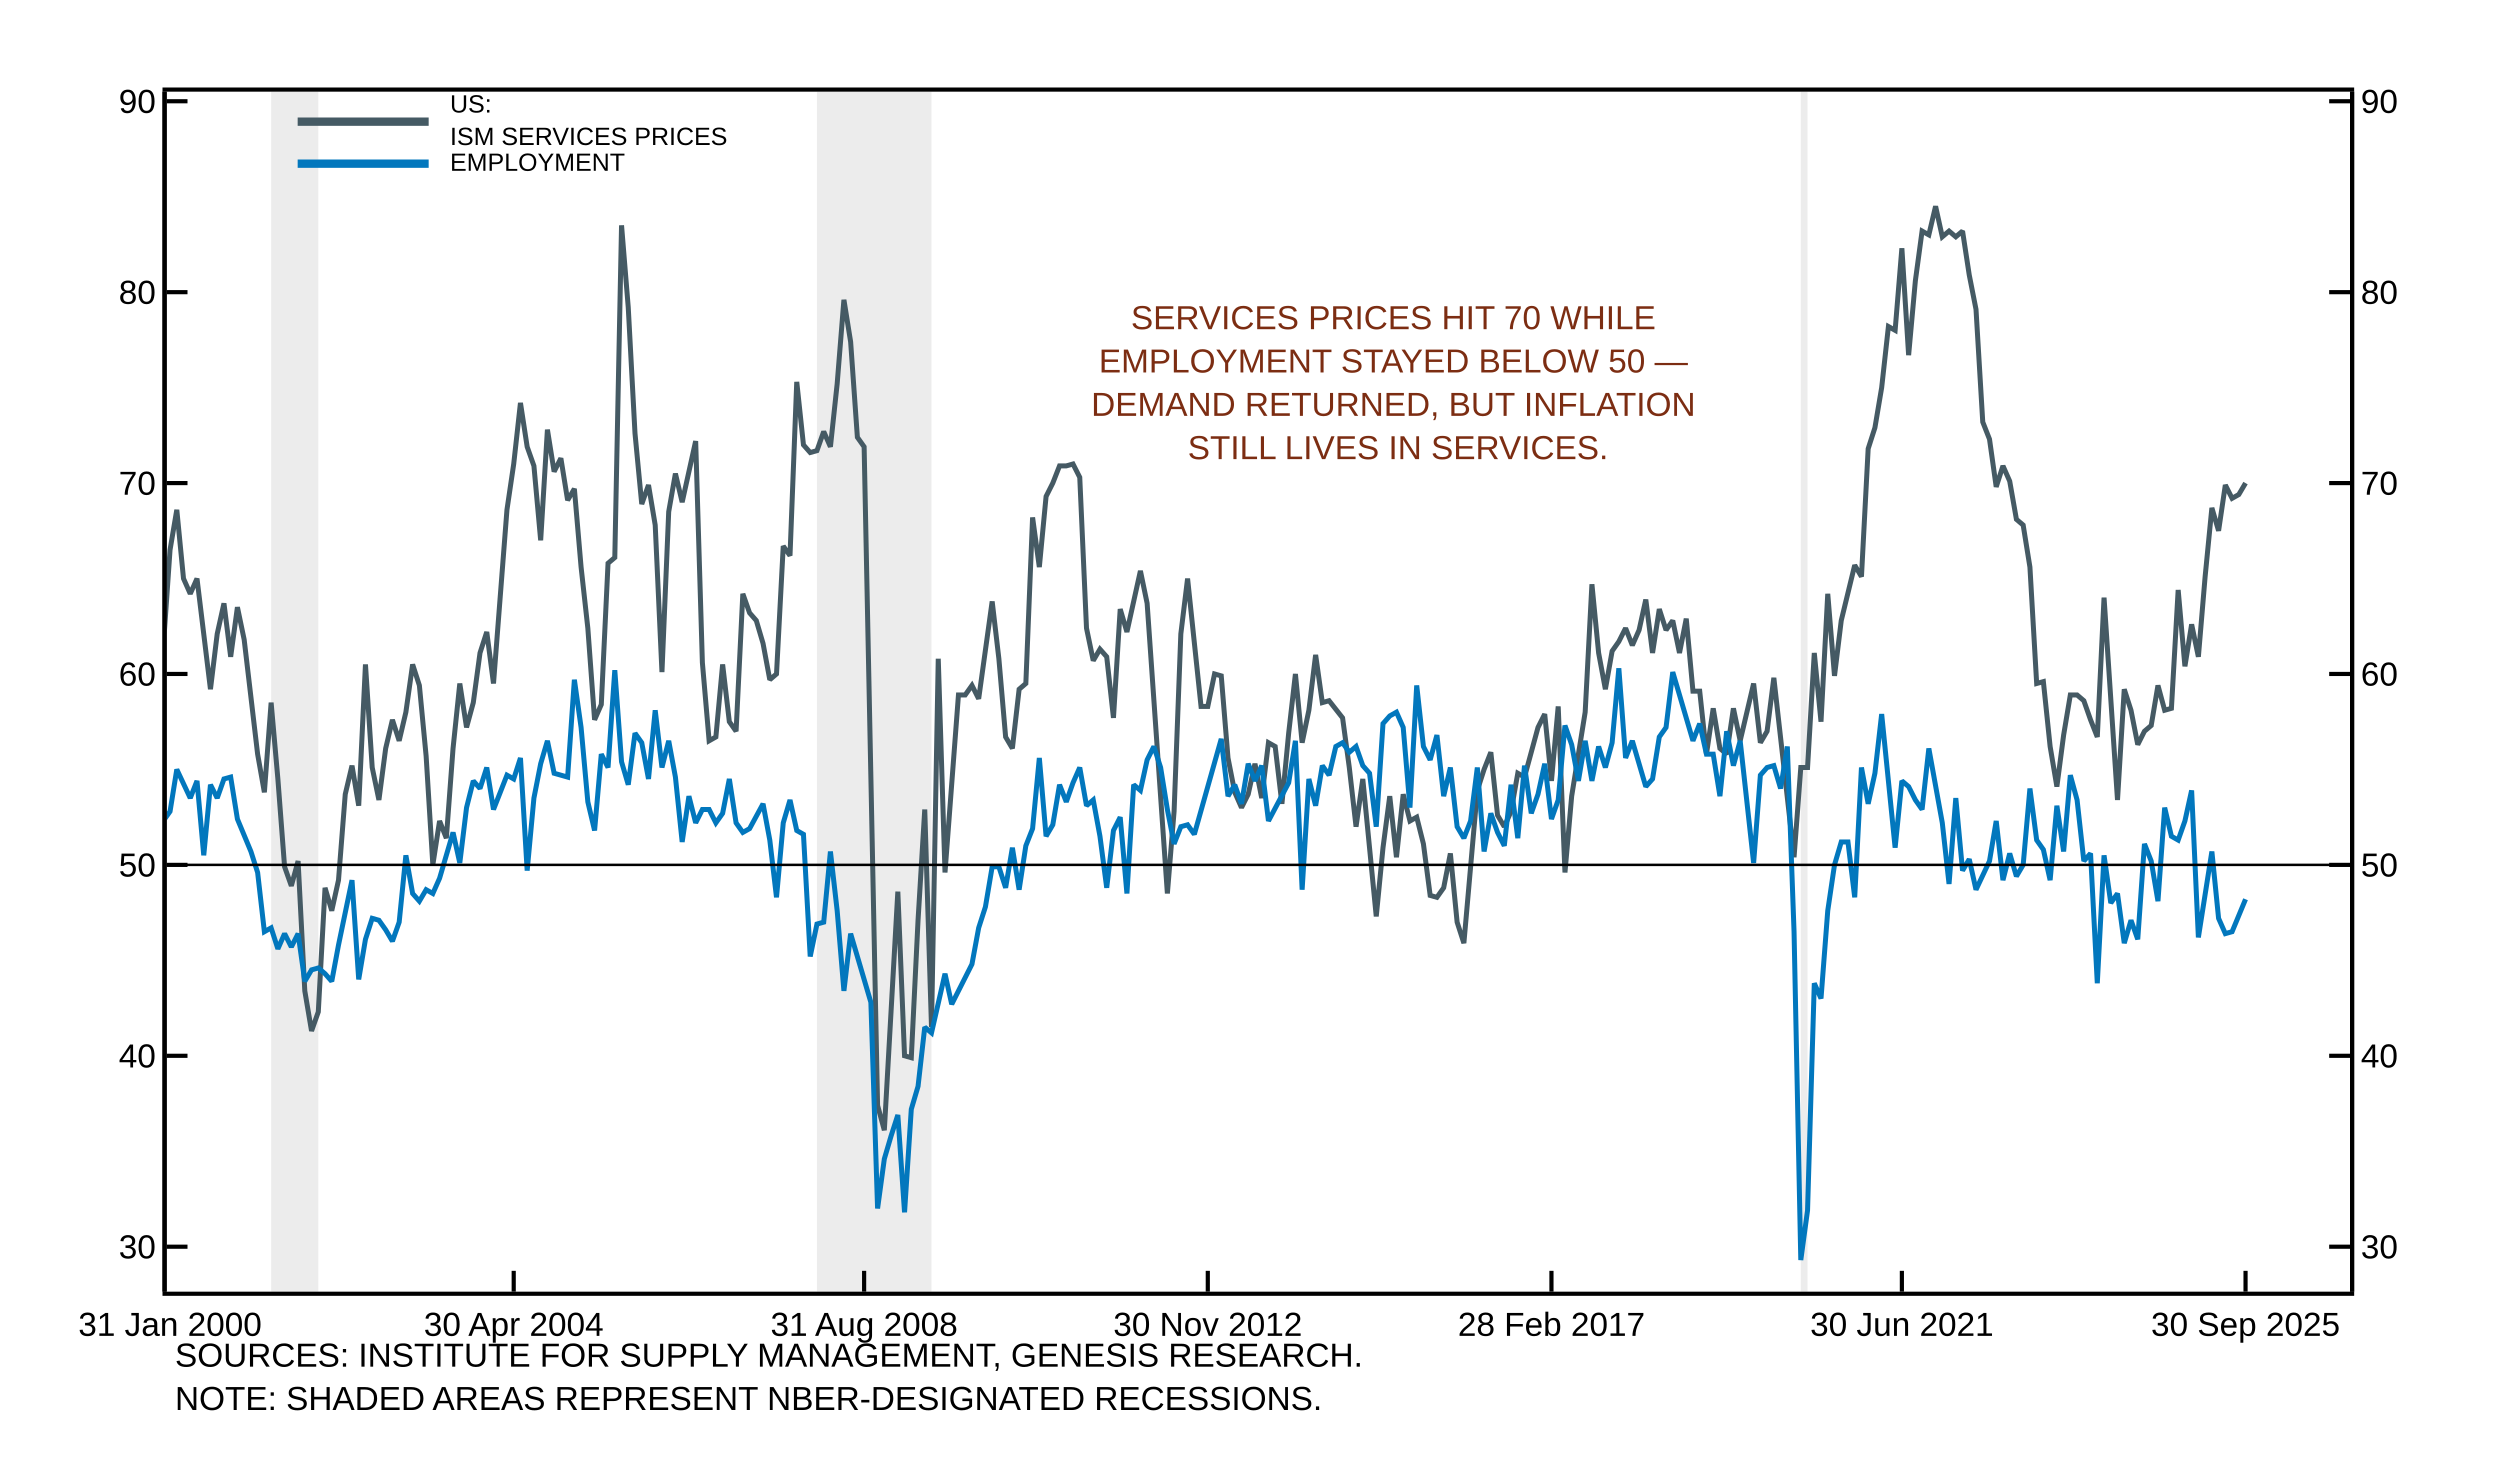
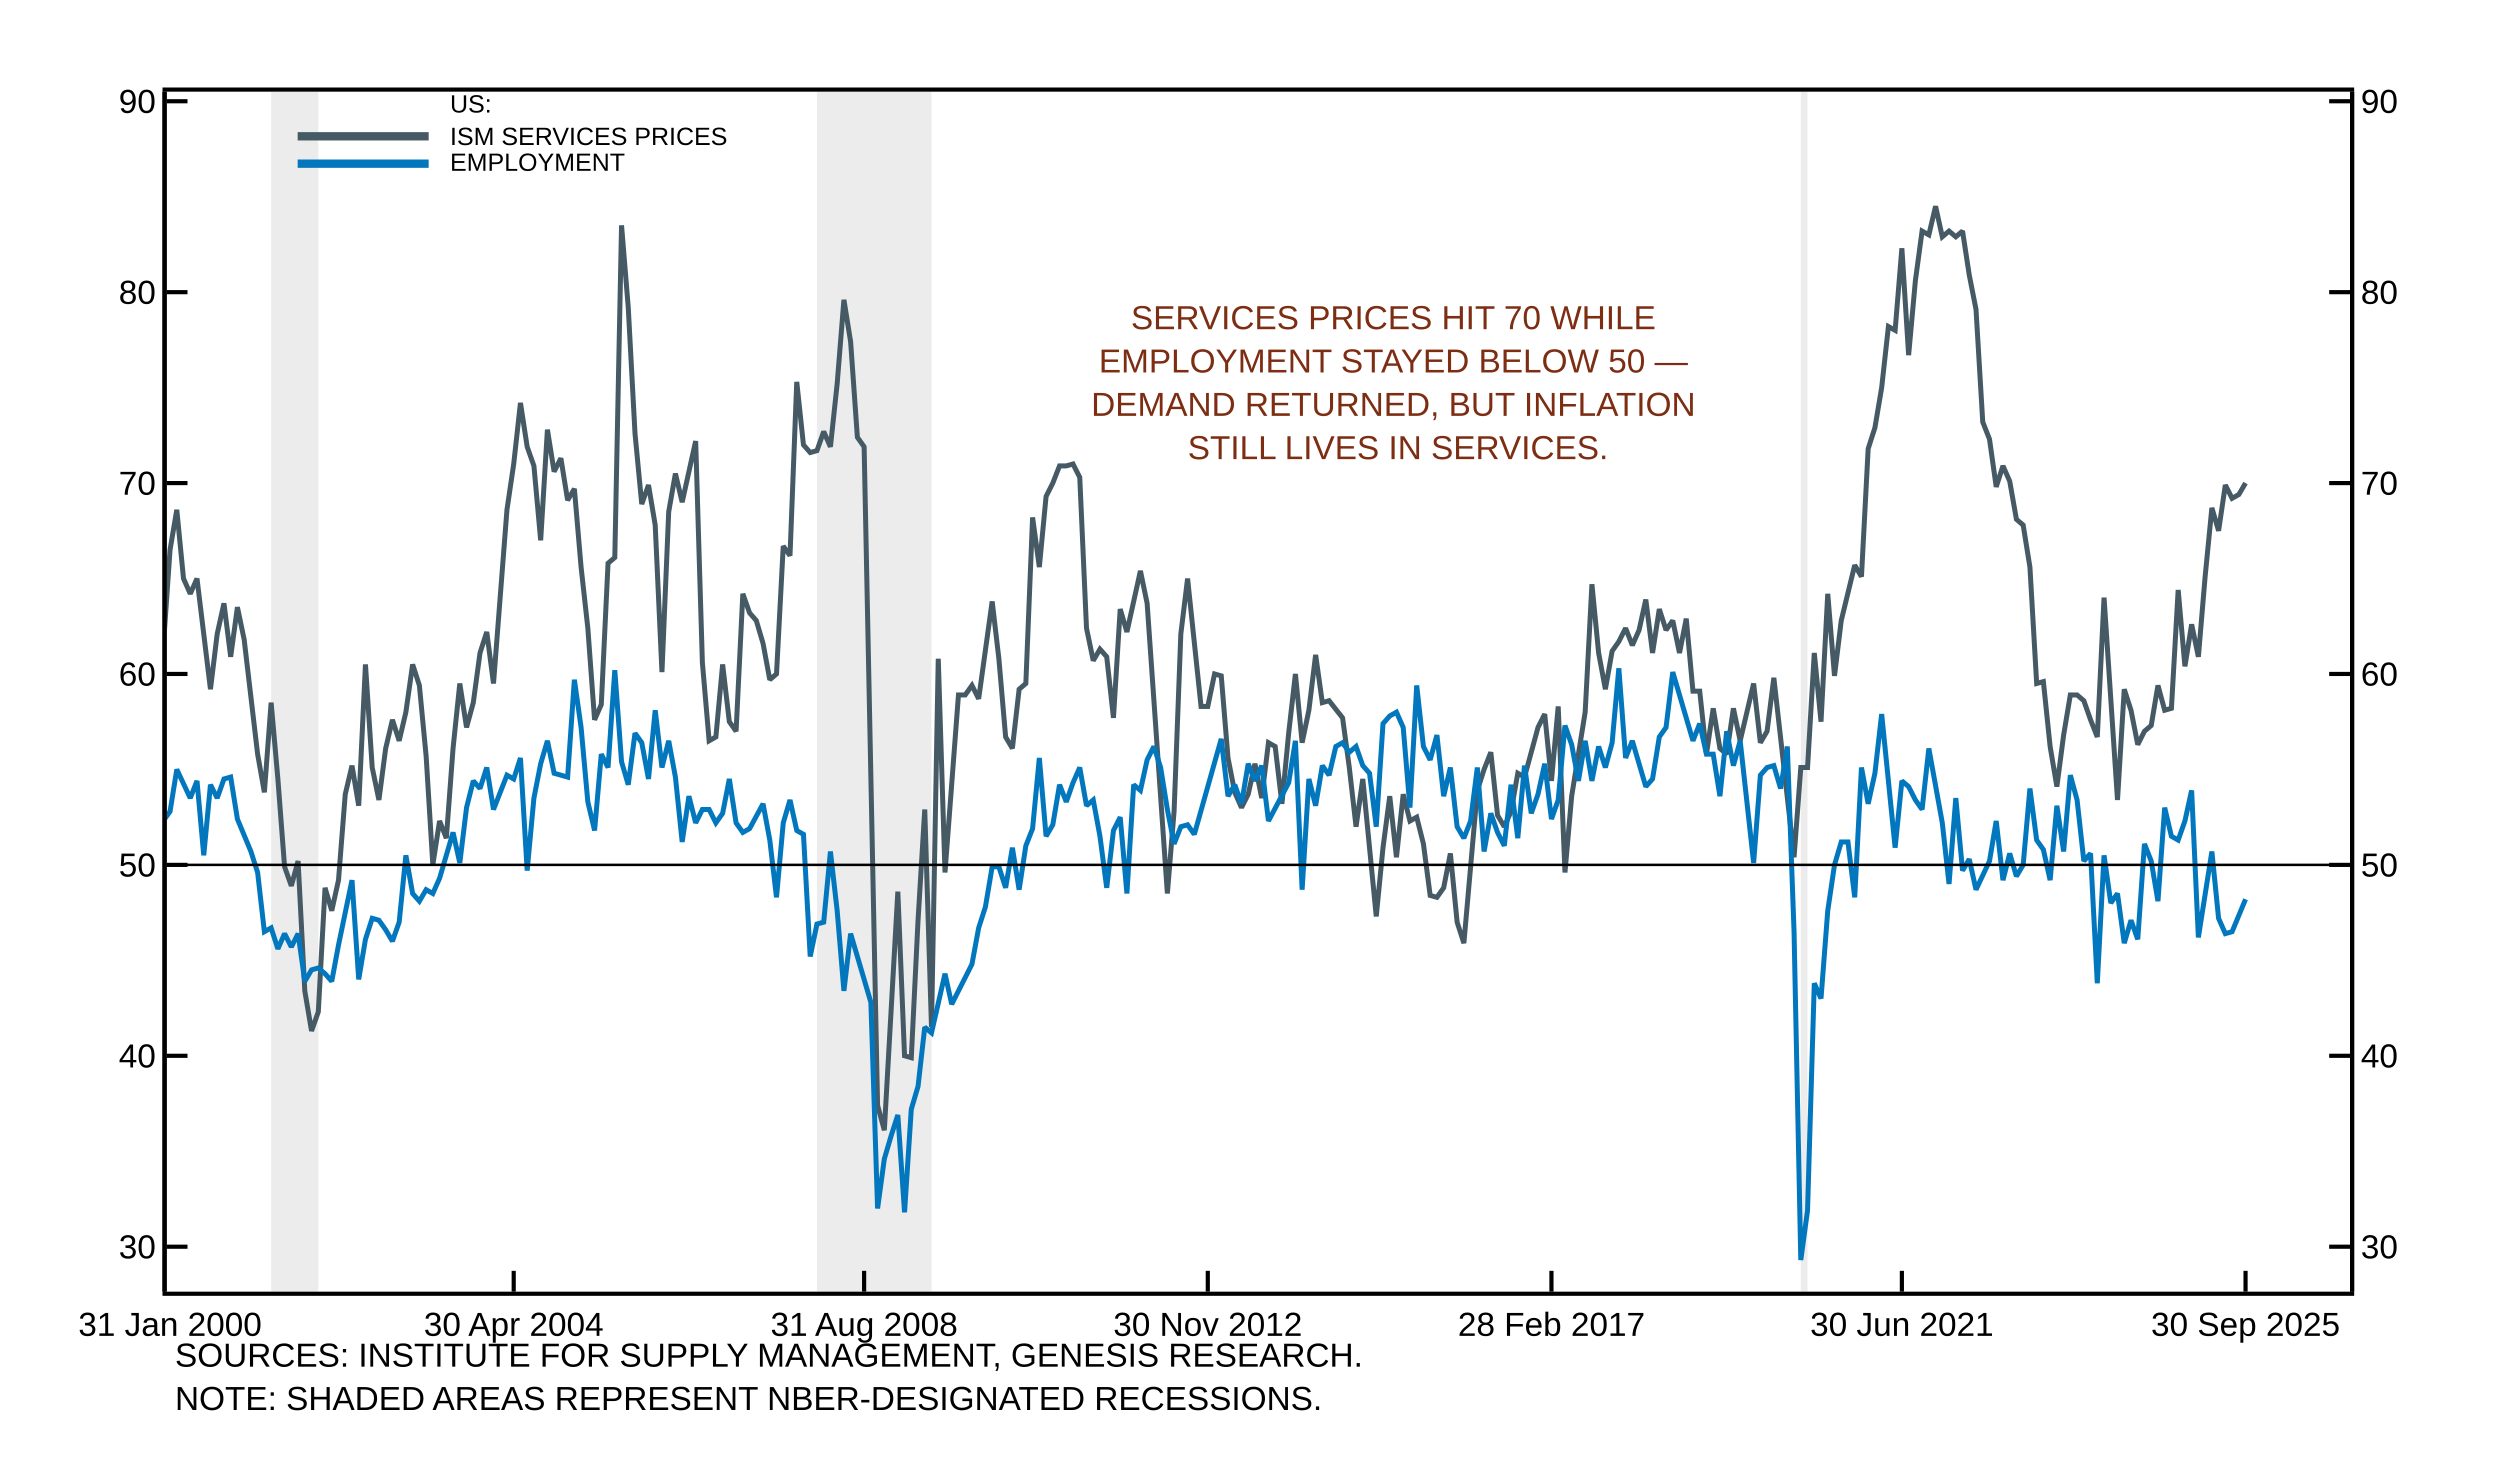
<svg xmlns="http://www.w3.org/2000/svg" class="main-svg" width="600" height="350" style="" viewBox="0 0 600 350" version="1.1" id="svg171">
  <rect x="0" y="0" width="600" height="350" style="fill: rgb(255, 255, 255); fill-opacity: 1;" id="rect1" />
  <defs id="defs-04be17">
    <g class="clips" id="g8">
      <clipPath id="clip04be17xyplot" class="plotclip">
        <rect width="524" height="288" id="rect2" />
      </clipPath>
      <clipPath id="clip04be17xy2plot" class="plotclip">
        <rect width="524" height="288" id="rect3" />
      </clipPath>
      <clipPath class="axesclip" id="clip04be17x">
        <rect x="40" y="0" width="524" height="350" id="rect4" />
      </clipPath>
      <clipPath class="axesclip" id="clip04be17y">
        <rect x="0" y="22" width="600" height="288" id="rect5" />
      </clipPath>
      <clipPath class="axesclip" id="clip04be17xy">
        <rect x="40" y="22" width="524" height="288" id="rect6" />
      </clipPath>
      <clipPath class="axesclip" id="clip04be17y2">
        <rect x="0" y="22" width="600" height="288" id="rect7" />
      </clipPath>
      <clipPath class="axesclip" id="clip04be17xy2">
        <rect x="40" y="22" width="524" height="288" id="rect8" />
      </clipPath>
    </g>
    <g class="gradients" id="g9" />
    <g class="patterns" id="g10" />
  </defs>
  <g class="bglayer" id="g11" />
  <g class="layer-below" id="g49">
    <g class="imagelayer" id="g12" />
    <g class="shapelayer" id="g48">
      <g class="shape-group" data-index="1" clip-path="url(#clip04be17x)" id="g13">
        <path data-index="1" fill-rule="evenodd" d="M-9.33,310H-9.33V22H-9.33Z" style="opacity: 1; stroke: rgb(0, 0, 0); stroke-opacity: 0; fill: rgb(150, 150, 150); fill-opacity: 0.18; stroke-width: 0px;" id="path12" />
      </g>
      <g class="shape-group" data-index="2" clip-path="url(#clip04be17x)" id="g14">
        <path data-index="2" fill-rule="evenodd" d="M-9.33,310H-9.33V22H-9.33Z" style="opacity: 1; stroke: rgb(0, 0, 0); stroke-opacity: 0; fill: rgb(150, 150, 150); fill-opacity: 0.18; stroke-width: 0px;" id="path13" />
      </g>
      <g class="shape-group" data-index="3" clip-path="url(#clip04be17x)" id="g15">
        <path data-index="3" fill-rule="evenodd" d="M-9.33,310H-9.33V22H-9.33Z" style="opacity: 1; stroke: rgb(0, 0, 0); stroke-opacity: 0; fill: rgb(150, 150, 150); fill-opacity: 0.18; stroke-width: 0px;" id="path14" />
      </g>
      <g class="shape-group" data-index="4" clip-path="url(#clip04be17x)" id="g16">
        <path data-index="4" fill-rule="evenodd" d="M-9.33,310H-9.33V22H-9.33Z" style="opacity: 1; stroke: rgb(0, 0, 0); stroke-opacity: 0; fill: rgb(150, 150, 150); fill-opacity: 0.18; stroke-width: 0px;" id="path15" />
      </g>
      <g class="shape-group" data-index="5" clip-path="url(#clip04be17x)" id="g17">
        <path data-index="5" fill-rule="evenodd" d="M-9.33,310H-9.33V22H-9.33Z" style="opacity: 1; stroke: rgb(0, 0, 0); stroke-opacity: 0; fill: rgb(150, 150, 150); fill-opacity: 0.18; stroke-width: 0px;" id="path16" />
      </g>
      <g class="shape-group" data-index="6" clip-path="url(#clip04be17x)" id="g18">
        <path data-index="6" fill-rule="evenodd" d="M-9.33,310H-9.33V22H-9.33Z" style="opacity: 1; stroke: rgb(0, 0, 0); stroke-opacity: 0; fill: rgb(150, 150, 150); fill-opacity: 0.18; stroke-width: 0px;" id="path17" />
      </g>
      <g class="shape-group" data-index="7" clip-path="url(#clip04be17x)" id="g19">
        <path data-index="7" fill-rule="evenodd" d="M-9.33,310H-9.33V22H-9.33Z" style="opacity: 1; stroke: rgb(0, 0, 0); stroke-opacity: 0; fill: rgb(150, 150, 150); fill-opacity: 0.18; stroke-width: 0px;" id="path18" />
      </g>
      <g class="shape-group" data-index="8" clip-path="url(#clip04be17x)" id="g20">
        <path data-index="8" fill-rule="evenodd" d="M-9.33,310H-9.33V22H-9.33Z" style="opacity: 1; stroke: rgb(0, 0, 0); stroke-opacity: 0; fill: rgb(150, 150, 150); fill-opacity: 0.18; stroke-width: 0px;" id="path19" />
      </g>
      <g class="shape-group" data-index="9" clip-path="url(#clip04be17x)" id="g21">
        <path data-index="9" fill-rule="evenodd" d="M-9.33,310H-9.33V22H-9.33Z" style="opacity: 1; stroke: rgb(0, 0, 0); stroke-opacity: 0; fill: rgb(150, 150, 150); fill-opacity: 0.18; stroke-width: 0px;" id="path20" />
      </g>
      <g class="shape-group" data-index="10" clip-path="url(#clip04be17x)" id="g22">
        <path data-index="10" fill-rule="evenodd" d="M-9.33,310H-9.33V22H-9.33Z" style="opacity: 1; stroke: rgb(0, 0, 0); stroke-opacity: 0; fill: rgb(150, 150, 150); fill-opacity: 0.18; stroke-width: 0px;" id="path21" />
      </g>
      <g class="shape-group" data-index="11" clip-path="url(#clip04be17x)" id="g23">
        <path data-index="11" fill-rule="evenodd" d="M-9.33,310H-9.33V22H-9.33Z" style="opacity: 1; stroke: rgb(0, 0, 0); stroke-opacity: 0; fill: rgb(150, 150, 150); fill-opacity: 0.18; stroke-width: 0px;" id="path22" />
      </g>
      <g class="shape-group" data-index="12" clip-path="url(#clip04be17x)" id="g24">
        <path data-index="12" fill-rule="evenodd" d="M-9.33,310H-9.33V22H-9.33Z" style="opacity: 1; stroke: rgb(0, 0, 0); stroke-opacity: 0; fill: rgb(150, 150, 150); fill-opacity: 0.18; stroke-width: 0px;" id="path23" />
      </g>
      <g class="shape-group" data-index="13" clip-path="url(#clip04be17x)" id="g25">
        <path data-index="13" fill-rule="evenodd" d="M-9.33,310H-9.33V22H-9.33Z" style="opacity: 1; stroke: rgb(0, 0, 0); stroke-opacity: 0; fill: rgb(150, 150, 150); fill-opacity: 0.18; stroke-width: 0px;" id="path24" />
      </g>
      <g class="shape-group" data-index="14" clip-path="url(#clip04be17x)" id="g26">
        <path data-index="14" fill-rule="evenodd" d="M-9.33,310H-9.33V22H-9.33Z" style="opacity: 1; stroke: rgb(0, 0, 0); stroke-opacity: 0; fill: rgb(150, 150, 150); fill-opacity: 0.18; stroke-width: 0px;" id="path25" />
      </g>
      <g class="shape-group" data-index="15" clip-path="url(#clip04be17x)" id="g27">
        <path data-index="15" fill-rule="evenodd" d="M-9.33,310H-9.33V22H-9.33Z" style="opacity: 1; stroke: rgb(0, 0, 0); stroke-opacity: 0; fill: rgb(150, 150, 150); fill-opacity: 0.18; stroke-width: 0px;" id="path26" />
      </g>
      <g class="shape-group" data-index="16" clip-path="url(#clip04be17x)" id="g28">
        <path data-index="16" fill-rule="evenodd" d="M-9.33,310H-9.33V22H-9.33Z" style="opacity: 1; stroke: rgb(0, 0, 0); stroke-opacity: 0; fill: rgb(150, 150, 150); fill-opacity: 0.18; stroke-width: 0px;" id="path27" />
      </g>
      <g class="shape-group" data-index="17" clip-path="url(#clip04be17x)" id="g29">
        <path data-index="17" fill-rule="evenodd" d="M-9.33,310H-9.33V22H-9.33Z" style="opacity: 1; stroke: rgb(0, 0, 0); stroke-opacity: 0; fill: rgb(150, 150, 150); fill-opacity: 0.18; stroke-width: 0px;" id="path28" />
      </g>
      <g class="shape-group" data-index="18" clip-path="url(#clip04be17x)" id="g30">
        <path data-index="18" fill-rule="evenodd" d="M-9.33,310H-9.33V22H-9.33Z" style="opacity: 1; stroke: rgb(0, 0, 0); stroke-opacity: 0; fill: rgb(150, 150, 150); fill-opacity: 0.18; stroke-width: 0px;" id="path29" />
      </g>
      <g class="shape-group" data-index="19" clip-path="url(#clip04be17x)" id="g31">
        <path data-index="19" fill-rule="evenodd" d="M-9.33,310H-9.33V22H-9.33Z" style="opacity: 1; stroke: rgb(0, 0, 0); stroke-opacity: 0; fill: rgb(150, 150, 150); fill-opacity: 0.18; stroke-width: 0px;" id="path30" />
      </g>
      <g class="shape-group" data-index="20" clip-path="url(#clip04be17x)" id="g32">
        <path data-index="20" fill-rule="evenodd" d="M-9.33,310H-9.33V22H-9.33Z" style="opacity: 1; stroke: rgb(0, 0, 0); stroke-opacity: 0; fill: rgb(150, 150, 150); fill-opacity: 0.18; stroke-width: 0px;" id="path31" />
      </g>
      <g class="shape-group" data-index="21" clip-path="url(#clip04be17x)" id="g33">
        <path data-index="21" fill-rule="evenodd" d="M-9.33,310H-9.33V22H-9.33Z" style="opacity: 1; stroke: rgb(0, 0, 0); stroke-opacity: 0; fill: rgb(150, 150, 150); fill-opacity: 0.18; stroke-width: 0px;" id="path32" />
      </g>
      <g class="shape-group" data-index="22" clip-path="url(#clip04be17x)" id="g34">
        <path data-index="22" fill-rule="evenodd" d="M-9.33,310H-9.33V22H-9.33Z" style="opacity: 1; stroke: rgb(0, 0, 0); stroke-opacity: 0; fill: rgb(150, 150, 150); fill-opacity: 0.18; stroke-width: 0px;" id="path33" />
      </g>
      <g class="shape-group" data-index="23" clip-path="url(#clip04be17x)" id="g35">
        <path data-index="23" fill-rule="evenodd" d="M-9.33,310H-9.33V22H-9.33Z" style="opacity: 1; stroke: rgb(0, 0, 0); stroke-opacity: 0; fill: rgb(150, 150, 150); fill-opacity: 0.18; stroke-width: 0px;" id="path34" />
      </g>
      <g class="shape-group" data-index="24" clip-path="url(#clip04be17x)" id="g36">
        <path data-index="24" fill-rule="evenodd" d="M-9.33,310H-9.33V22H-9.33Z" style="opacity: 1; stroke: rgb(0, 0, 0); stroke-opacity: 0; fill: rgb(150, 150, 150); fill-opacity: 0.18; stroke-width: 0px;" id="path35" />
      </g>
      <g class="shape-group" data-index="25" clip-path="url(#clip04be17x)" id="g37">
        <path data-index="25" fill-rule="evenodd" d="M-9.33,310H-9.33V22H-9.33Z" style="opacity: 1; stroke: rgb(0, 0, 0); stroke-opacity: 0; fill: rgb(150, 150, 150); fill-opacity: 0.18; stroke-width: 0px;" id="path36" />
      </g>
      <g class="shape-group" data-index="26" clip-path="url(#clip04be17x)" id="g38">
        <path data-index="26" fill-rule="evenodd" d="M-9.33,310H-9.33V22H-9.33Z" style="opacity: 1; stroke: rgb(0, 0, 0); stroke-opacity: 0; fill: rgb(150, 150, 150); fill-opacity: 0.18; stroke-width: 0px;" id="path37" />
      </g>
      <g class="shape-group" data-index="27" clip-path="url(#clip04be17x)" id="g39">
        <path data-index="27" fill-rule="evenodd" d="M-9.33,310H-9.33V22H-9.33Z" style="opacity: 1; stroke: rgb(0, 0, 0); stroke-opacity: 0; fill: rgb(150, 150, 150); fill-opacity: 0.18; stroke-width: 0px;" id="path38" />
      </g>
      <g class="shape-group" data-index="28" clip-path="url(#clip04be17x)" id="g40">
        <path data-index="28" fill-rule="evenodd" d="M-9.33,310H-9.33V22H-9.33Z" style="opacity: 1; stroke: rgb(0, 0, 0); stroke-opacity: 0; fill: rgb(150, 150, 150); fill-opacity: 0.18; stroke-width: 0px;" id="path39" />
      </g>
      <g class="shape-group" data-index="29" clip-path="url(#clip04be17x)" id="g41">
        <path data-index="29" fill-rule="evenodd" d="M-9.33,310H-9.33V22H-9.33Z" style="opacity: 1; stroke: rgb(0, 0, 0); stroke-opacity: 0; fill: rgb(150, 150, 150); fill-opacity: 0.18; stroke-width: 0px;" id="path40" />
      </g>
      <g class="shape-group" data-index="30" clip-path="url(#clip04be17x)" id="g42">
        <path data-index="30" fill-rule="evenodd" d="M-9.33,310H-9.33V22H-9.33Z" style="opacity: 1; stroke: rgb(0, 0, 0); stroke-opacity: 0; fill: rgb(150, 150, 150); fill-opacity: 0.18; stroke-width: 0px;" id="path41" />
      </g>
      <g class="shape-group" data-index="31" clip-path="url(#clip04be17x)" id="g43">
        <path data-index="31" fill-rule="evenodd" d="M-9.33,310H-9.33V22H-9.33Z" style="opacity: 1; stroke: rgb(0, 0, 0); stroke-opacity: 0; fill: rgb(150, 150, 150); fill-opacity: 0.18; stroke-width: 0px;" id="path42" />
      </g>
      <g class="shape-group" data-index="32" clip-path="url(#clip04be17x)" id="g44">
        <path data-index="32" fill-rule="evenodd" d="M-9.33,310H-9.33V22H-9.33Z" style="opacity: 1; stroke: rgb(0, 0, 0); stroke-opacity: 0; fill: rgb(150, 150, 150); fill-opacity: 0.18; stroke-width: 0px;" id="path43" />
      </g>
      <g class="shape-group" data-index="33" clip-path="url(#clip04be17x)" id="g45">
        <path data-index="33" fill-rule="evenodd" d="M65.07,310H76.39V22H65.07Z" style="opacity: 1; stroke: rgb(0, 0, 0); stroke-opacity: 0; fill: rgb(150, 150, 150); fill-opacity: 0.18; stroke-width: 0px;" id="path44" />
      </g>
      <g class="shape-group" data-index="34" clip-path="url(#clip04be17x)" id="g46">
        <path data-index="34" fill-rule="evenodd" d="M196.07,310H223.56V22H196.07Z" style="opacity: 1; stroke: rgb(0, 0, 0); stroke-opacity: 0; fill: rgb(150, 150, 150); fill-opacity: 0.18; stroke-width: 0px;" id="path45" />
      </g>
      <g class="shape-group" data-index="35" clip-path="url(#clip04be17x)" id="g47">
        <path data-index="35" fill-rule="evenodd" d="M432.19,310H433.81V22H432.19Z" style="opacity: 1; stroke: rgb(0, 0, 0); stroke-opacity: 0; fill: rgb(150, 150, 150); fill-opacity: 0.18; stroke-width: 0px;" id="path46" />
      </g>
    </g>
  </g>
  <g class="cartesianlayer" id="g135">
    <g class="subplot xy" id="g133">
      <g class="layer-subplot" id="g52">
        <g class="shapelayer" id="g50" />
        <g class="imagelayer" id="g51" />
      </g>
      <g class="minor-gridlayer" id="g56">
        <g class="x" id="g53" />
        <g class="y" id="g54" />
        <g class="y2" id="g55" />
      </g>
      <g class="gridlayer" id="g60">
        <g class="x" id="g57" />
        <g class="y" id="g58" />
        <g class="y2" id="g59" />
      </g>
      <g class="zerolinelayer" id="g61" />
      <g class="layer-between" id="g64">
        <g class="shapelayer" id="g62" />
        <g class="imagelayer" id="g63" />
      </g>
      <path class="xlines-below" id="path64" />
      <path class="ylines-below" id="path65" />
      <g class="overlines-below" id="g67">
        <path class="xy2-x" id="path66" />
        <path class="xy2-y" id="path67" />
      </g>
      <g class="xaxislayer-below" id="g68" />
      <g class="yaxislayer-below" id="g69" />
      <g class="overaxes-below" id="g72">
        <g class="xy2-x" id="g70" />
        <g class="xy2-y" id="g71" />
      </g>
      <g class="overplot" id="g88">
        <g class="xy" transform="translate(40,22)" clip-path="url(#clip04be17xyplot)" id="g86">
          <g class="scatterlayer mlayer" id="g85">
            <g class="trace scatter traceb65ce3" style="stroke-miterlimit: 2; opacity: 1;" id="g78">
              <g class="fills" id="g73" />
              <g class="errorbars" id="g74" />
              <g class="lines" id="g75">
                <path class="js-line" d="M-49.33,181.45L-47.71,170.45L-46.09,171.37L-44.48,171.37L-42.86,165.87L-41.24,163.12L-39.62,173.2L-38.01,178.24L-36.39,195.19L-34.77,200.23L-33.15,198.4L-31.54,206.19L-29.92,199.32L-28.3,195.19L-26.69,202.98L-25.07,188.78L-23.45,197.94L-21.83,192.44L-20.22,199.32L-18.6,206.19L-16.98,190.61L-13.75,172.28L-12.13,170.91L-10.51,150.29L-8.9,144.79L-7.28,120.51L-5.66,144.79L-4.04,135.17L-2.43,137.46L-0.81,133.34L0.81,109.97L2.43,100.35L4.04,116.85L5.66,120.51L7.28,116.85L10.51,143.42L12.13,130.13L13.75,122.8L15.36,135.63L16.98,123.72L18.6,131.51L21.83,159L23.45,168.16L25.07,146.63L26.69,164.95L28.3,186.03L29.92,190.61L31.54,184.65L33.15,215.81L34.77,225.43L36.39,220.85L38.01,191.07L39.62,196.57L41.24,189.24L42.86,168.62L44.48,161.75L46.09,171.37L47.71,137.46L49.33,162.2L50.94,169.99L52.56,157.62L54.18,150.75L55.8,155.79L57.41,148.92L59.03,137.46L60.65,142.5L62.27,159.46L63.88,185.57L65.5,175.03L67.12,179.16L68.73,157.62L70.35,142.04L71.97,152.58L73.59,146.63L75.2,134.71L76.82,129.67L78.44,142.04L81.67,100.35L83.29,89.36L84.91,74.69L86.52,85.23L88.14,89.81L89.76,107.68L91.38,81.11L92.99,91.19L94.61,87.98L96.23,98.06L97.85,95.31L99.46,114.1L101.08,128.76L102.7,150.75L104.31,147.08L105.93,113.18L107.55,111.81L109.17,32.08L110.78,51.79L112.4,82.02L114.02,98.98L115.64,94.4L117.25,104.02L118.87,139.3L120.49,100.81L122.1,91.65L123.72,98.52L125.34,91.19L126.96,83.86L128.57,137.01L130.19,155.79L131.81,154.87L133.43,137.46L135.04,151.21L136.66,153.5L138.28,120.51L139.9,125.09L141.51,126.93L143.13,132.42L144.75,141.13L146.36,139.75L147.98,109.06L149.6,111.35L151.22,69.65L152.83,84.77L154.45,86.61L156.07,86.15L157.69,81.57L159.3,85.23L160.92,70.11L162.54,49.95L164.15,60.03L165.77,82.94L167.39,85.23L170.62,243.3L172.24,249.26L175.48,191.99L177.09,231.39L178.71,231.85L180.33,198.86L181.94,172.28L183.56,224.52L185.18,136.09L186.8,187.4L190.03,144.79L191.65,144.79L193.27,142.5L194.88,145.71L198.12,122.34L199.73,136.09L201.35,154.87L202.97,157.62L204.59,143.42L206.2,142.04L207.82,102.18L209.44,114.1L211.06,97.14L212.67,93.94L214.29,89.81L215.91,89.81L217.52,89.36L219.14,92.56L220.76,128.76L222.38,136.55L223.99,133.8L225.61,135.63L227.23,150.29L228.85,124.18L230.46,129.67L232.08,122.34L233.7,115.01L235.31,122.8L240.17,192.44L241.78,172.74L243.4,130.13L245.02,116.85L248.25,147.54L249.87,147.54L251.49,139.75L253.1,140.21L254.72,159.91L256.34,168.16L257.96,171.83L259.57,168.62L261.19,161.29L262.81,169.54L264.43,156.25L266.04,157.16L267.66,170.91L269.28,153.96L270.9,139.75L272.51,156.25L274.13,148.46L275.75,135.17L277.36,146.63L278.98,146.17L282.22,150.29L283.83,162.2L285.45,176.41L287.07,164.95L290.3,197.94L291.92,181.45L293.54,169.08L295.15,183.74L296.77,168.62L298.39,175.03L300.01,174.12L301.62,180.53L303.24,192.9L304.86,193.36L306.48,191.07L308.09,182.82L309.71,199.32L311.33,204.36L314.56,167.7L316.18,162.66L317.8,158.54L319.41,173.66L321.03,176.41L322.65,172.74L324.27,163.58L325.88,164.5L329.12,152.58L330.73,149.38L332.35,165.41L333.97,147.54L335.59,187.4L337.2,169.08L340.44,148.92L342.06,118.22L343.67,134.71L345.29,143.42L346.91,134.26L348.52,131.97L350.14,128.76L351.76,132.88L353.38,129.22L354.99,121.89L356.61,134.71L358.23,124.18L359.85,129.22L361.46,126.93L363.08,134.71L364.7,126.47L366.31,143.88L367.93,143.88L369.55,159L371.17,148L372.78,157.62L374.4,159L376.02,148L377.64,155.79L380.87,142.04L382.49,156.25L384.1,153.5L385.72,140.67L390.57,183.74L392.19,162.2L393.81,162.2L395.43,134.71L397.04,151.21L398.66,120.51L400.28,140.21L401.9,126.93L405.13,113.64L406.75,116.39L408.36,85.69L409.98,80.65L411.6,71.03L413.22,56.37L414.83,57.28L416.45,37.58L418.07,63.24L419.69,45.37L421.3,33.46L422.92,34.37L424.54,27.5L426.15,34.83L427.77,33.46L429.39,34.83L431.01,33.46L432.62,44L434.24,52.24L435.86,79.28L437.48,83.4L439.09,94.85L440.71,89.81L442.33,93.48L443.94,102.64L445.56,104.02L447.18,114.1L448.8,142.04L450.41,141.59L452.03,157.16L453.65,166.79L455.27,154.42L456.88,144.79L458.5,144.79L460.12,146.17L461.73,150.75L463.35,154.87L464.97,121.43L468.2,169.99L469.82,143.42L471.44,148.46L473.06,156.71L474.67,153.5L476.29,152.12L477.91,142.5L479.52,148.46L481.14,148L482.76,119.59L484.38,137.92L485.99,127.84L487.61,135.63L489.23,116.39L490.85,99.89L492.46,105.39L494.08,94.4L495.7,97.6L497.31,96.69L498.93,93.94" style="vector-effect: none; fill: none; stroke: rgb(69, 90, 100); stroke-opacity: 1; stroke-width: 1.2px; opacity: 1;" id="path74" />
              </g>
              <g class="points" id="g76" />
              <g class="text" id="g77" />
            </g>
            <g class="trace scatter tracecee1ae" style="stroke-miterlimit: 2; opacity: 1;" id="g84">
              <g class="fills" id="g79" />
              <g class="errorbars" id="g80" />
              <g class="lines" id="g81">
                <path class="js-line" d="M-49.33,168.16L-47.71,168.16L-46.09,170.91L-44.48,180.99L-42.86,154.87L-41.24,162.66L-39.62,162.66L-38.01,163.58L-36.39,166.79L-34.77,178.24L-33.15,172.74L-29.92,176.87L-28.3,175.03L-26.69,168.62L-25.07,171.37L-23.45,173.66L-21.83,181.45L-18.6,175.49L-16.98,180.53L-13.75,172.28L-12.13,161.29L-8.9,175.03L-7.28,179.16L-5.66,177.78L-4.04,182.82L-2.43,171.83L-0.81,175.03L0.81,172.74L2.43,162.66L5.66,169.54L7.28,165.41L8.9,183.28L10.51,166.33L12.13,169.54L13.75,164.95L15.36,164.5L16.98,174.58L20.22,182.36L21.83,187.4L23.45,201.61L25.07,200.69L26.69,205.73L28.3,202.07L29.92,205.27L31.54,202.07L33.15,213.52L34.77,210.77L36.39,210.31L38.01,211.69L39.62,213.52L41.24,204.81L44.48,189.24L46.09,213.06L47.71,203.44L49.33,198.4L50.94,198.86L52.56,201.15L54.18,203.9L55.8,199.32L57.41,183.28L59.03,192.44L60.65,194.28L62.27,191.53L63.88,192.44L65.5,188.78L68.73,177.78L70.35,185.11L71.97,171.83L73.59,165.41L75.2,167.24L76.82,162.2L78.44,172.28L80.06,168.16L81.67,164.04L83.29,164.95L84.91,159.91L86.52,186.95L88.14,169.54L89.76,161.29L91.38,155.79L92.99,163.58L96.23,164.5L97.85,141.13L99.46,152.58L101.08,170.45L102.7,177.32L104.31,159L105.93,162.2L107.55,138.84L109.17,160.83L110.78,166.33L112.4,153.96L114.02,156.25L115.64,164.95L117.25,148.46L118.87,162.2L120.49,155.79L122.1,164.5L123.72,180.07L125.34,169.08L126.96,175.49L128.57,172.28L130.19,172.28L131.81,175.49L133.43,173.2L135.04,164.95L136.66,175.49L138.28,177.78L139.9,176.87L143.13,170.91L144.75,179.62L146.36,193.36L147.98,175.49L149.6,169.99L151.22,177.32L152.83,178.24L154.45,207.56L156.07,199.77L157.69,199.32L159.3,182.36L160.92,196.57L162.54,215.81L164.15,202.07L169.01,218.56L170.62,268.04L172.24,256.13L173.86,250.63L175.48,245.59L177.09,268.96L178.71,244.22L180.33,238.72L181.94,224.52L183.56,225.89L186.8,211.69L188.41,219.02L193.27,209.4L194.88,200.69L196.5,195.65L198.12,186.03L199.73,186.03L201.35,191.07L202.97,181.45L204.59,191.53L206.2,180.99L207.82,176.87L209.44,159.91L211.06,178.7L212.67,175.95L214.29,166.33L215.91,170.45L217.52,165.87L219.14,162.2L220.76,171.37L222.38,169.99L223.99,178.7L225.61,191.07L227.23,177.32L228.85,174.12L230.46,192.44L232.08,166.33L233.7,167.7L235.31,160.37L236.93,157.16L238.55,162.2L240.17,172.28L241.78,180.53L243.4,176.41L245.02,175.95L246.64,178.24L253.1,155.33L254.72,169.08L256.34,166.33L257.96,170.91L259.57,161.29L261.19,165.41L262.81,161.75L264.43,175.03L269.28,165.87L270.9,155.79L272.51,191.53L274.13,164.95L275.75,171.37L277.36,161.75L278.98,164.04L280.6,157.16L282.22,156.25L283.83,158.54L285.45,157.16L287.07,161.75L288.69,163.58L290.3,176.41L291.92,151.67L293.54,149.83L295.15,148.92L296.77,152.58L298.39,171.83L300.01,142.5L301.62,157.16L303.24,160.37L304.86,154.42L306.48,169.08L308.09,162.2L309.71,176.41L311.33,179.16L312.94,175.03L314.56,162.2L316.18,182.36L317.8,173.2L319.41,177.78L321.03,180.99L322.65,166.33L324.27,179.16L325.88,161.75L327.5,173.2L329.12,168.62L330.73,161.29L332.35,174.58L333.97,169.99L335.59,152.12L337.2,156.71L338.82,165.41L340.44,155.79L342.06,165.41L343.67,157.16L345.29,162.2L346.91,156.25L348.52,138.38L350.14,159.91L351.76,155.79L354.99,166.79L356.61,164.95L358.23,154.87L359.85,152.58L361.46,139.3L363.08,144.79L366.31,155.79L367.93,151.67L369.55,159L371.17,159L372.78,169.08L374.4,153.5L376.02,161.75L377.64,155.79L380.87,185.11L382.49,164.04L384.1,162.2L385.72,161.75L387.34,167.24L388.96,157.16L390.57,201.61L392.19,280.41L393.81,268.5L395.43,213.98L397.04,217.64L398.66,196.57L400.28,185.57L401.9,180.07L403.51,180.07L405.13,193.36L406.75,162.2L408.36,170.91L409.98,163.58L411.6,149.38L414.83,181.45L416.45,165.41L418.07,166.79L419.69,169.99L421.3,172.28L422.92,157.62L426.15,175.49L427.77,190.15L429.39,169.54L431.01,186.95L432.62,184.2L434.24,191.53L437.48,184.65L439.09,175.03L440.71,189.24L442.33,182.82L443.94,188.32L445.56,185.57L447.18,167.24L448.8,179.62L450.41,181.91L452.03,189.24L453.65,171.37L455.27,182.36L456.88,164.04L458.5,169.99L460.12,184.65L461.73,182.82L463.35,213.98L464.97,183.28L466.59,194.73L468.2,192.44L469.82,204.36L471.44,198.86L473.06,203.44L474.67,180.53L476.29,184.65L477.91,194.28L479.52,171.83L481.14,178.7L482.76,179.62L484.38,175.03L485.99,167.7L487.61,202.98L490.85,182.36L492.46,198.4L494.08,202.07L495.7,201.61L498.93,193.82" style="vector-effect: none; fill: none; stroke: rgb(2, 119, 189); stroke-opacity: 1; stroke-width: 1.2px; opacity: 1;" id="path80" />
              </g>
              <g class="points" id="g82" />
              <g class="text" id="g83" />
            </g>
          </g>
        </g>
        <g class="xy2" transform="translate(40,22)" clip-path="url(#clip04be17xy2plot)" id="g87" />
      </g>
      <path class="xlines-above crisp" d="M39,310.5H565M39,21.5H565" style="fill: none; stroke-width: 1px; stroke: rgb(0, 0, 0); stroke-opacity: 1;" id="path88" />
      <path class="ylines-above crisp" d="M39.5,22V310M564.5,22V310" style="fill: none; stroke-width: 1px; stroke: rgb(0, 0, 0); stroke-opacity: 1;" id="path89" />
      <g class="overlines-above" id="g91">
        <path class="xy2-x crisp" d="M0,0" style="fill: none;" id="path90" />
        <path class="xy2-y crisp" d="M564.5,22V310M39.5,22V310" style="fill: none; stroke-width: 1px; stroke: rgb(0, 0, 0); stroke-opacity: 1;" id="path91" />
      </g>
      <g class="xaxislayer-above" id="g104">
        <path class="xtick ticks crisp" d="M0,310v-5" transform="translate(123.29,0)" style="stroke: rgb(0, 0, 0); stroke-opacity: 1; stroke-width: 1px;" id="path92" />
        <path class="xtick ticks crisp" d="M0,310v-5" transform="translate(207.39,0)" style="stroke: rgb(0, 0, 0); stroke-opacity: 1; stroke-width: 1px;" id="path93" />
        <path class="xtick ticks crisp" d="M0,310v-5" transform="translate(289.87,0)" style="stroke: rgb(0, 0, 0); stroke-opacity: 1; stroke-width: 1px;" id="path94" />
        <path class="xtick ticks crisp" d="M0,310v-5" transform="translate(372.35,0)" style="stroke: rgb(0, 0, 0); stroke-opacity: 1; stroke-width: 1px;" id="path95" />
        <path class="xtick ticks crisp" d="M0,310v-5" transform="translate(456.45,0)" style="stroke: rgb(0, 0, 0); stroke-opacity: 1; stroke-width: 1px;" id="path96" />
        <path class="xtick ticks crisp" d="M0,310v-5" transform="translate(538.93,0)" style="stroke: rgb(0, 0, 0); stroke-opacity: 1; stroke-width: 1px;" id="path97" />
        <g class="xtick" id="g97">
          <text text-anchor="middle" x="0" y="320.6" transform="translate(40.81,0)" style="font-family: 'Segoe UI Semibold', 'Segoe UI', Arial; font-size: 8px; fill: rgb(0, 0, 0); fill-opacity: 1; white-space: pre; opacity: 1;" id="text97">31 Jan 2000</text>
        </g>
        <g class="xtick" id="g98">
          <text text-anchor="middle" x="0" y="320.6" transform="translate(123.29,0)" style="font-family: 'Segoe UI Semibold', 'Segoe UI', Arial; font-size: 8px; fill: rgb(0, 0, 0); fill-opacity: 1; white-space: pre; opacity: 1;" id="text98">30 Apr 2004</text>
        </g>
        <g class="xtick" id="g99">
          <text text-anchor="middle" x="0" y="320.6" transform="translate(207.39,0)" style="font-family: 'Segoe UI Semibold', 'Segoe UI', Arial; font-size: 8px; fill: rgb(0, 0, 0); fill-opacity: 1; white-space: pre; opacity: 1;" id="text99">31 Aug 2008</text>
        </g>
        <g class="xtick" id="g100">
          <text text-anchor="middle" x="0" y="320.6" transform="translate(289.87,0)" style="font-family: 'Segoe UI Semibold', 'Segoe UI', Arial; font-size: 8px; fill: rgb(0, 0, 0); fill-opacity: 1; white-space: pre; opacity: 1;" id="text100">30 Nov 2012</text>
        </g>
        <g class="xtick" id="g101">
          <text text-anchor="middle" x="0" y="320.6" transform="translate(372.35,0)" style="font-family: 'Segoe UI Semibold', 'Segoe UI', Arial; font-size: 8px; fill: rgb(0, 0, 0); fill-opacity: 1; white-space: pre; opacity: 1;" id="text101">28 Feb 2017</text>
        </g>
        <g class="xtick" id="g102">
          <text text-anchor="middle" x="0" y="320.6" transform="translate(456.45,0)" style="font-family: 'Segoe UI Semibold', 'Segoe UI', Arial; font-size: 8px; fill: rgb(0, 0, 0); fill-opacity: 1; white-space: pre; opacity: 1;" id="text102">30 Jun 2021</text>
        </g>
        <g class="xtick" id="g103">
          <text text-anchor="middle" x="0" y="320.6" transform="translate(538.93,0)" style="font-family: 'Segoe UI Semibold', 'Segoe UI', Arial; font-size: 8px; fill: rgb(0, 0, 0); fill-opacity: 1; white-space: pre; opacity: 1;" id="text103">30 Sep 2025</text>
        </g>
      </g>
      <g class="yaxislayer-above" id="g117">
        <path class="ytick ticks crisp" d="M40,0h5" transform="translate(0,299.21)" style="stroke: rgb(0, 0, 0); stroke-opacity: 1; stroke-width: 1px;" id="path104" />
        <path class="ytick ticks crisp" d="M40,0h5" transform="translate(0,253.39)" style="stroke: rgb(0, 0, 0); stroke-opacity: 1; stroke-width: 1px;" id="path105" />
        <path class="ytick ticks crisp" d="M40,0h5" transform="translate(0,207.57)" style="stroke: rgb(0, 0, 0); stroke-opacity: 1; stroke-width: 1px;" id="path106" />
        <path class="ytick ticks crisp" d="M40,0h5" transform="translate(0,161.75)" style="stroke: rgb(0, 0, 0); stroke-opacity: 1; stroke-width: 1px;" id="path107" />
        <path class="ytick ticks crisp" d="M40,0h5" transform="translate(0,115.94)" style="stroke: rgb(0, 0, 0); stroke-opacity: 1; stroke-width: 1px;" id="path108" />
        <path class="ytick ticks crisp" d="M40,0h5" transform="translate(0,70.12)" style="stroke: rgb(0, 0, 0); stroke-opacity: 1; stroke-width: 1px;" id="path109" />
        <path class="ytick ticks crisp" d="M40,0h5" transform="translate(0,24.3)" style="stroke: rgb(0, 0, 0); stroke-opacity: 1; stroke-width: 1px;" id="path110" />
        <g class="ytick" id="g110">
          <text text-anchor="end" x="37.4" y="2.8" transform="translate(0,299.21)" style="font-family: 'Segoe UI Semibold', 'Segoe UI', Arial; font-size: 8px; fill: rgb(0, 0, 0); fill-opacity: 1; white-space: pre; opacity: 1;" id="text110">30</text>
        </g>
        <g class="ytick" id="g111">
          <text text-anchor="end" x="37.4" y="2.8" style="font-family: 'Segoe UI Semibold', 'Segoe UI', Arial; font-size: 8px; fill: rgb(0, 0, 0); fill-opacity: 1; white-space: pre; opacity: 1;" transform="translate(0,253.39)" id="text111">40</text>
        </g>
        <g class="ytick" id="g112">
          <text text-anchor="end" x="37.4" y="2.8" style="font-family: 'Segoe UI Semibold', 'Segoe UI', Arial; font-size: 8px; fill: rgb(0, 0, 0); fill-opacity: 1; white-space: pre; opacity: 1;" transform="translate(0,207.57)" id="text112">50</text>
        </g>
        <g class="ytick" id="g113">
          <text text-anchor="end" x="37.4" y="2.8" style="font-family: 'Segoe UI Semibold', 'Segoe UI', Arial; font-size: 8px; fill: rgb(0, 0, 0); fill-opacity: 1; white-space: pre; opacity: 1;" transform="translate(0,161.75)" id="text113">60</text>
        </g>
        <g class="ytick" id="g114">
          <text text-anchor="end" x="37.4" y="2.8" style="font-family: 'Segoe UI Semibold', 'Segoe UI', Arial; font-size: 8px; fill: rgb(0, 0, 0); fill-opacity: 1; white-space: pre; opacity: 1;" transform="translate(0,115.94)" id="text114">70</text>
        </g>
        <g class="ytick" id="g115">
          <text text-anchor="end" x="37.4" y="2.8" style="font-family: 'Segoe UI Semibold', 'Segoe UI', Arial; font-size: 8px; fill: rgb(0, 0, 0); fill-opacity: 1; white-space: pre; opacity: 1;" transform="translate(0,70.12)" id="text115">80</text>
        </g>
        <g class="ytick" id="g116">
          <text text-anchor="end" x="37.4" y="2.8" style="font-family: 'Segoe UI Semibold', 'Segoe UI', Arial; font-size: 8px; fill: rgb(0, 0, 0); fill-opacity: 1; white-space: pre; opacity: 1;" transform="translate(0,24.3)" id="text116">90</text>
        </g>
      </g>
      <g class="overaxes-above" id="g132">
        <g class="xy2-x" id="g118" />
        <g class="xy2-y" id="g131">
          <path class="y2tick ticks crisp" d="M564,0h-5" transform="translate(0,299.21)" style="stroke: rgb(0, 0, 0); stroke-opacity: 1; stroke-width: 1px;" id="path118" />
          <path class="y2tick ticks crisp" d="M564,0h-5" transform="translate(0,253.39)" style="stroke: rgb(0, 0, 0); stroke-opacity: 1; stroke-width: 1px;" id="path119" />
          <path class="y2tick ticks crisp" d="M564,0h-5" transform="translate(0,207.57)" style="stroke: rgb(0, 0, 0); stroke-opacity: 1; stroke-width: 1px;" id="path120" />
          <path class="y2tick ticks crisp" d="M564,0h-5" transform="translate(0,161.75)" style="stroke: rgb(0, 0, 0); stroke-opacity: 1; stroke-width: 1px;" id="path121" />
          <path class="y2tick ticks crisp" d="M564,0h-5" transform="translate(0,115.94)" style="stroke: rgb(0, 0, 0); stroke-opacity: 1; stroke-width: 1px;" id="path122" />
          <path class="y2tick ticks crisp" d="M564,0h-5" transform="translate(0,70.12)" style="stroke: rgb(0, 0, 0); stroke-opacity: 1; stroke-width: 1px;" id="path123" />
          <path class="y2tick ticks crisp" d="M564,0h-5" transform="translate(0,24.3)" style="stroke: rgb(0, 0, 0); stroke-opacity: 1; stroke-width: 1px;" id="path124" />
          <g class="y2tick" id="g124">
            <text text-anchor="start" x="566.6" y="2.8" transform="translate(0,299.21)" style="font-family: 'Segoe UI Semibold', 'Segoe UI', Arial; font-size: 8px; fill: rgb(0, 0, 0); fill-opacity: 1; white-space: pre; opacity: 1;" id="text124">30</text>
          </g>
          <g class="y2tick" id="g125">
            <text text-anchor="start" x="566.6" y="2.8" style="font-family: 'Segoe UI Semibold', 'Segoe UI', Arial; font-size: 8px; fill: rgb(0, 0, 0); fill-opacity: 1; white-space: pre; opacity: 1;" transform="translate(0,253.39)" id="text125">40</text>
          </g>
          <g class="y2tick" id="g126">
            <text text-anchor="start" x="566.6" y="2.8" style="font-family: 'Segoe UI Semibold', 'Segoe UI', Arial; font-size: 8px; fill: rgb(0, 0, 0); fill-opacity: 1; white-space: pre; opacity: 1;" transform="translate(0,207.57)" id="text126">50</text>
          </g>
          <g class="y2tick" id="g127">
            <text text-anchor="start" x="566.6" y="2.8" style="font-family: 'Segoe UI Semibold', 'Segoe UI', Arial; font-size: 8px; fill: rgb(0, 0, 0); fill-opacity: 1; white-space: pre; opacity: 1;" transform="translate(0,161.75)" id="text127">60</text>
          </g>
          <g class="y2tick" id="g128">
            <text text-anchor="start" x="566.6" y="2.8" style="font-family: 'Segoe UI Semibold', 'Segoe UI', Arial; font-size: 8px; fill: rgb(0, 0, 0); fill-opacity: 1; white-space: pre; opacity: 1;" transform="translate(0,115.94)" id="text128">70</text>
          </g>
          <g class="y2tick" id="g129">
            <text text-anchor="start" x="566.6" y="2.8" style="font-family: 'Segoe UI Semibold', 'Segoe UI', Arial; font-size: 8px; fill: rgb(0, 0, 0); fill-opacity: 1; white-space: pre; opacity: 1;" transform="translate(0,70.12)" id="text129">80</text>
          </g>
          <g class="y2tick" id="g130">
            <text text-anchor="start" x="566.6" y="2.8" style="font-family: 'Segoe UI Semibold', 'Segoe UI', Arial; font-size: 8px; fill: rgb(0, 0, 0); fill-opacity: 1; white-space: pre; opacity: 1;" transform="translate(0,24.3)" id="text130">90</text>
          </g>
        </g>
      </g>
    </g>
    <g class="subplot xy2" id="g134" />
  </g>
  <g class="polarlayer" id="g136" />
  <g class="smithlayer" id="g137" />
  <g class="ternarylayer" id="g138" />
  <g class="geolayer" id="g139" />
  <g class="funnelarealayer" id="g140" />
  <g class="pielayer" id="g141" />
  <g class="iciclelayer" id="g142" />
  <g class="treemaplayer" id="g143" />
  <g class="sunburstlayer" id="g144" />
  <g class="glimages" id="g145" />
  <defs id="topdefs-04be17">
    <g class="clips" id="g146" />
  </defs>
  <g class="layer-above" id="g152">
    <g class="imagelayer" id="g147" />
    <g class="shapelayer" id="g151">
      <g class="shape-group" data-index="0" clip-path="url(#clip04be17y)" id="g148">
        <path data-index="0" fill-rule="evenodd" d="M40,207.57L564,207.57" style="opacity: 1; stroke: rgb(0, 0, 0); stroke-opacity: 1; fill: rgb(0, 0, 0); fill-opacity: 0; stroke-width: 0.6px;" id="path147" />
      </g>
      <g class="shape-group" data-index="36" id="g149">
-         <path data-index="36" fill-rule="evenodd" d="M71.44,29.2L102.88,29.2" style="opacity: 1; stroke: rgb(69, 90, 100); stroke-opacity: 1; fill: rgb(0, 0, 0); fill-opacity: 0; stroke-width: 2px;" id="path148" />
+         <path data-index="36" fill-rule="evenodd" d="m 71.44,32.713 h 31.44" style="opacity:1;fill:#000000;fill-opacity:0;stroke:#455a64;stroke-width:2px;stroke-opacity:1" id="path148" />
      </g>
      <g class="shape-group" data-index="37" id="g150">
        <path data-index="37" fill-rule="evenodd" d="M71.44,39.28L102.88,39.28" style="opacity: 1; stroke: rgb(2, 119, 189); stroke-opacity: 1; fill: rgb(0, 0, 0); fill-opacity: 0; stroke-width: 2px;" id="path149" />
      </g>
    </g>
  </g>
  <g class="infolayer" id="g171">
    <g class="g-gtitle" id="g153" />
    <g class="g-xtitle" id="g154" />
    <g class="g-ytitle" id="g155" />
    <g class="g-y2title" id="g156" />
    <g class="annotation" data-index="0" style="opacity: 1;" id="g159">
      <g class="annotation-text-g" transform="rotate(0,141,29.2)" id="g158">
        <g class="cursor-pointer" transform="translate(106,20)" id="g157">
          <rect class="bg" x="0.5" y="0.5" width="70" height="17" style="stroke-width: 1px; stroke: rgb(0, 0, 0); stroke-opacity: 0; fill: rgb(0, 0, 0); fill-opacity: 0;" id="rect156" />
          <text class="annotation-text" text-anchor="start" x="2" y="7" style="font-family: 'Segoe UI Semibold', 'Segoe UI', Arial; font-size: 6px; fill: rgb(0, 0, 0); fill-opacity: 1; white-space: pre;" id="text157">
            <tspan class="line" dy="0em" x="2" y="7" id="tspan156">US:</tspan>
            <tspan class="line" dy="1.3em" x="2" y="7" id="tspan157">ISM SERVICES PRICES</tspan>
          </text>
        </g>
      </g>
    </g>
    <g class="annotation" data-index="1" style="opacity: 1;" id="g162">
      <g class="annotation-text-g" transform="rotate(0,128.5,39.28)" id="g161">
        <g class="cursor-pointer" transform="translate(106,34)" id="g160">
          <rect class="bg" x="0.5" y="0.5" width="45" height="9" style="stroke-width: 1px; stroke: rgb(0, 0, 0); stroke-opacity: 0; fill: rgb(0, 0, 0); fill-opacity: 0;" id="rect159" />
          <text class="annotation-text" text-anchor="start" x="2" y="7" style="font-family: 'Segoe UI Semibold', 'Segoe UI', Arial; font-size: 6px; fill: rgb(0, 0, 0); fill-opacity: 1; white-space: pre;" id="text159">EMPLOYMENT</text>
        </g>
      </g>
    </g>
    <g class="annotation" data-index="2" style="opacity: 1;" id="g167">
      <g class="annotation-text-g" transform="rotate(0,335.7805,92.23909)" id="g166">
        <g class="cursor-pointer" transform="translate(261,70)" id="g165">
          <rect class="bg" x="0.5" y="0.5" width="148" height="43" style="stroke-width: 1px; stroke: rgb(0, 0, 0); stroke-opacity: 0; fill: rgb(0, 0, 0); fill-opacity: 0;" id="rect162" />
          <text class="annotation-text" text-anchor="middle" x="74.523" y="9" style="font-family: 'Segoe UI Semibold', 'Segoe UI', Arial; font-size: 8px; fill: rgb(124, 45, 18); fill-opacity: 1; white-space: pre;" id="text165">
            <tspan class="line" dy="0em" x="74.523" y="9" id="tspan162">SERVICES PRICES HIT 70 WHILE</tspan>
            <tspan class="line" dy="1.3em" x="74.523" y="9" id="tspan163">EMPLOYMENT STAYED BELOW 50 —</tspan>
            <tspan class="line" dy="2.6em" x="74.523" y="9" id="tspan164">DEMAND RETURNED, BUT INFLATION</tspan>
            <tspan class="line" dy="3.9em" x="74.523" y="9" id="tspan165">STILL LIVES IN SERVICES.</tspan>
          </text>
        </g>
      </g>
    </g>
    <g class="annotation" data-index="3" style="opacity: 1;" id="g170">
      <g class="annotation-text-g" transform="rotate(0,184.5,330.5)" id="g169">
        <g class="cursor-pointer" transform="translate(40,319)" id="g168">
          <rect class="bg" x="0.5" y="0.5" width="288" height="22" style="stroke-width: 1px; stroke: rgb(0, 0, 0); stroke-opacity: 0; fill: rgb(0, 0, 0); fill-opacity: 0;" id="rect167" />
          <text class="annotation-text" text-anchor="start" x="2" y="9" style="font-family: 'Segoe UI Semibold', 'Segoe UI', Arial; font-size: 8px; fill: rgb(0, 0, 0); fill-opacity: 1; white-space: pre;" id="text168">
            <tspan class="line" dy="0em" x="2" y="9" id="tspan167">SOURCES: INSTITUTE FOR SUPPLY MANAGEMENT, GENESIS RESEARCH.</tspan>
            <tspan class="line" dy="1.3em" x="2" y="9" id="tspan168">NOTE: SHADED AREAS REPRESENT NBER-DESIGNATED RECESSIONS.</tspan>
          </text>
        </g>
      </g>
    </g>
  </g>
</svg>
